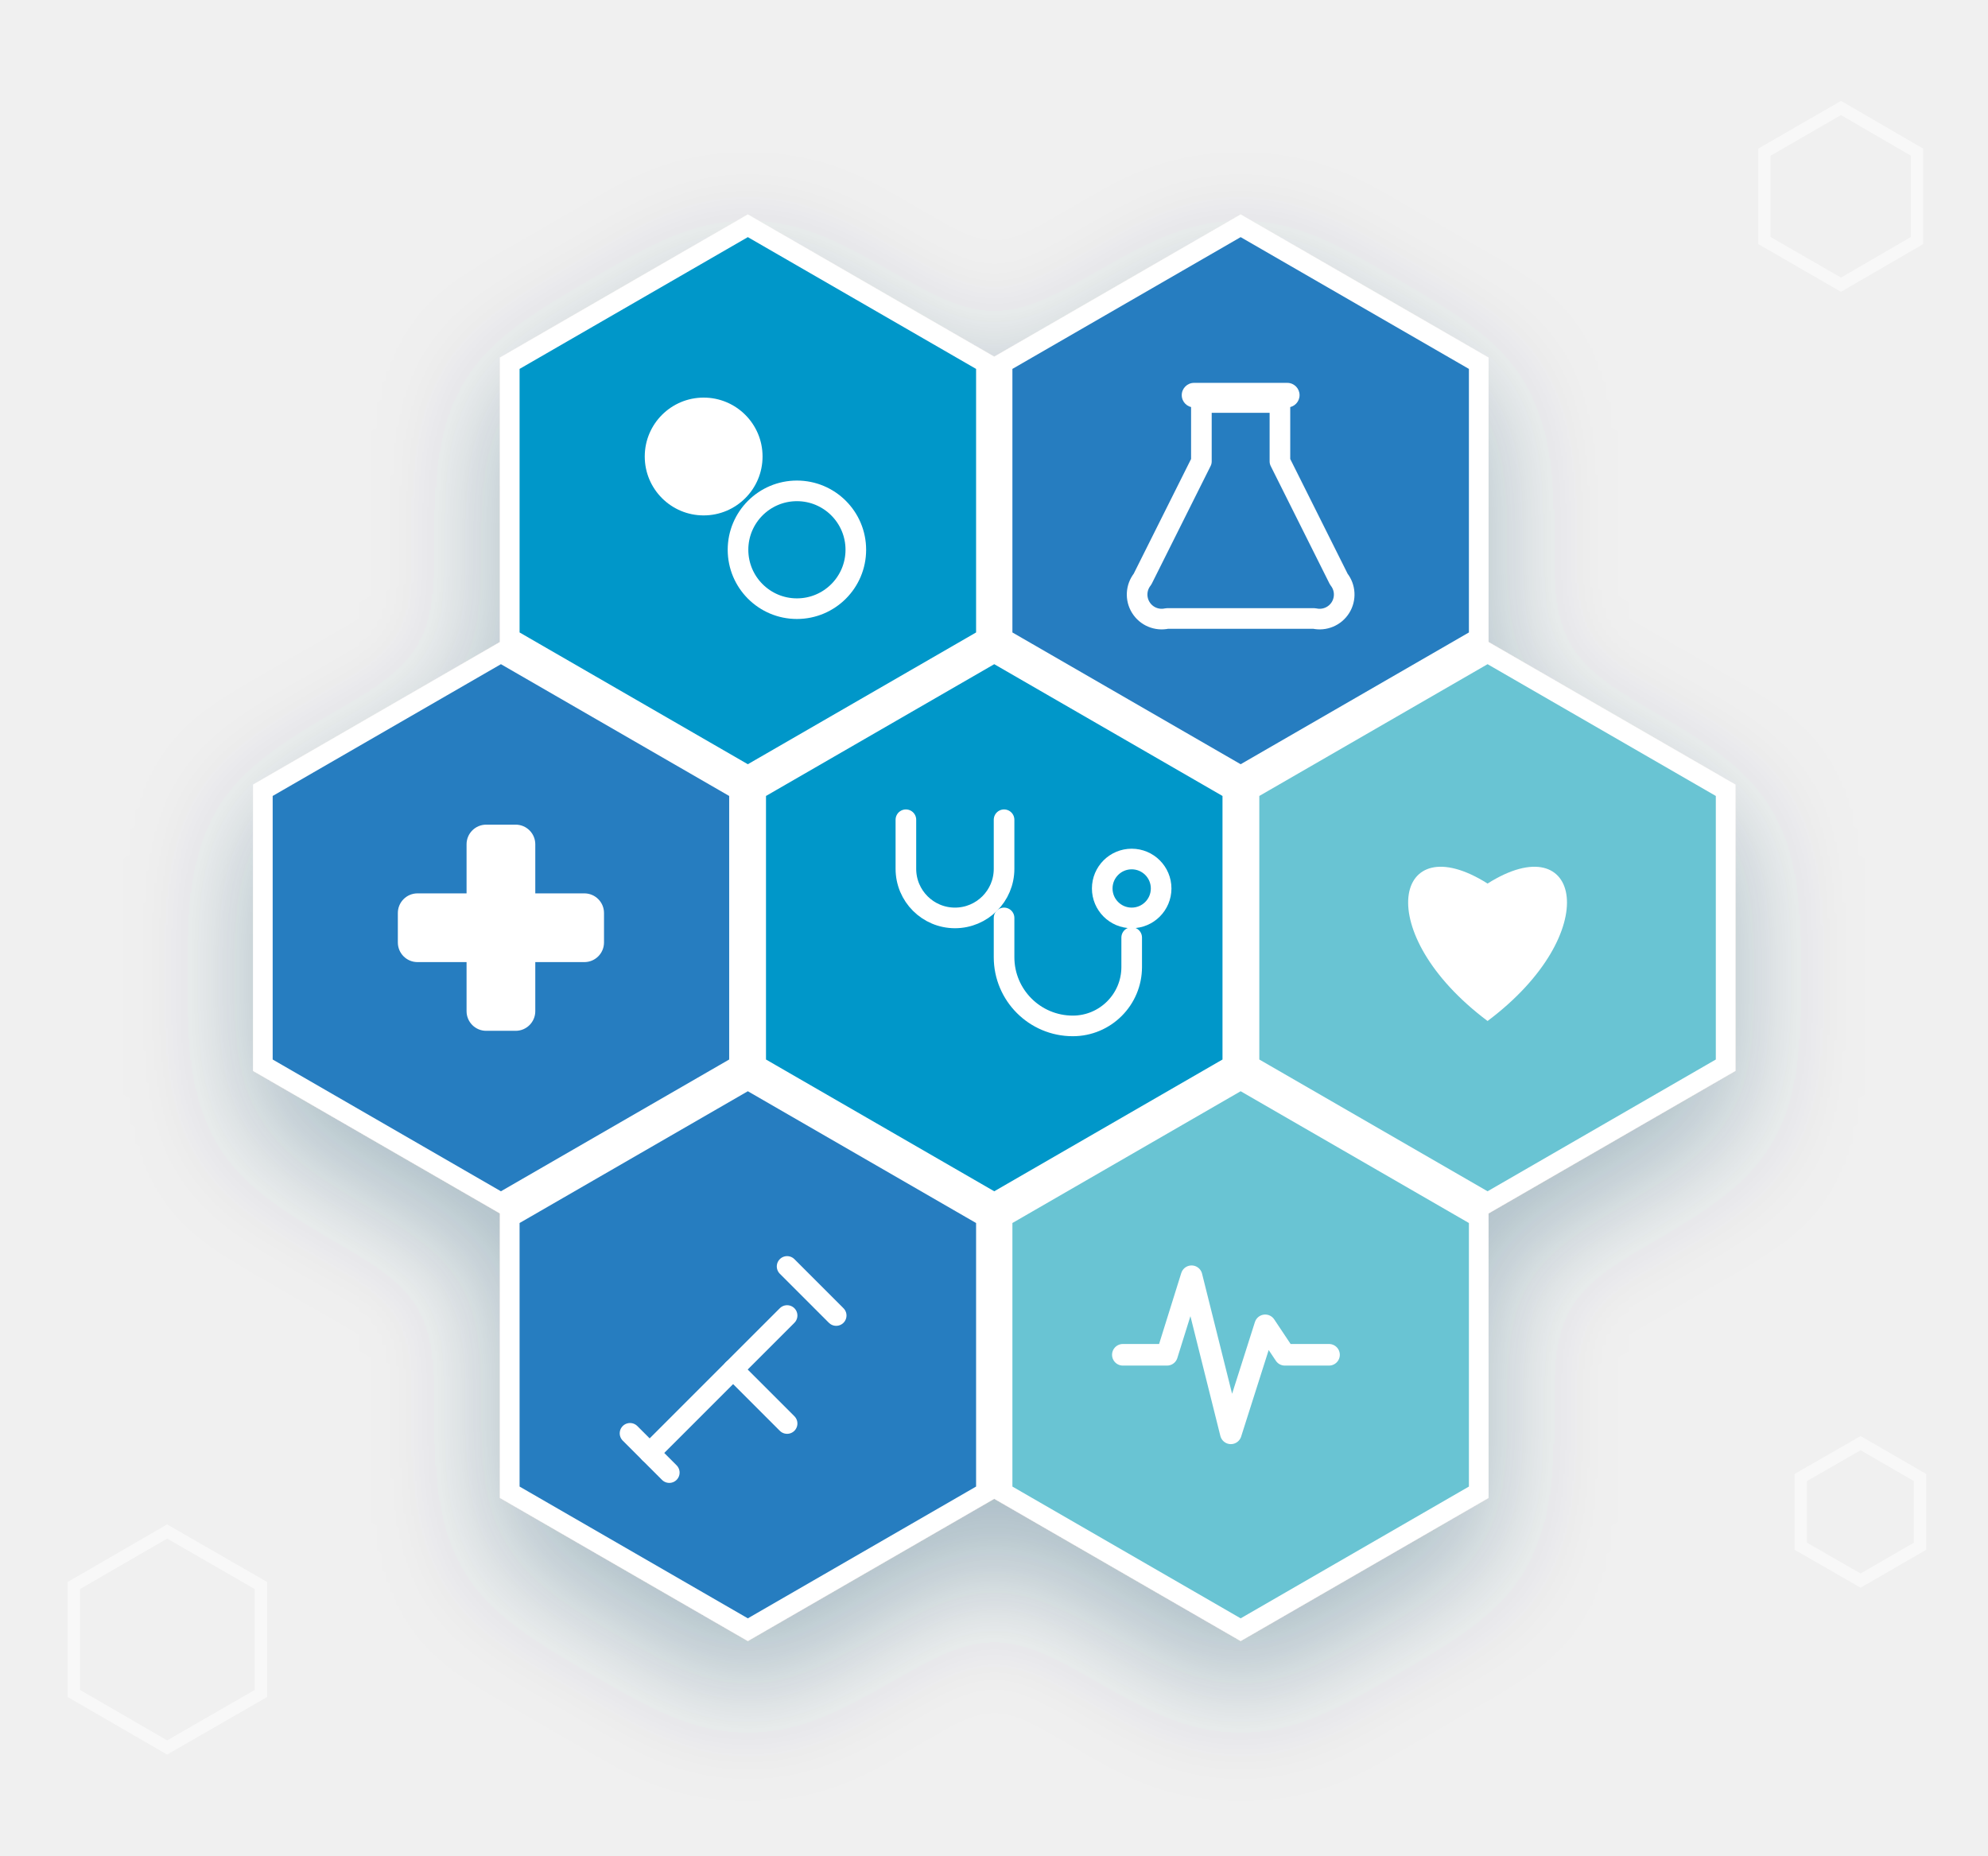
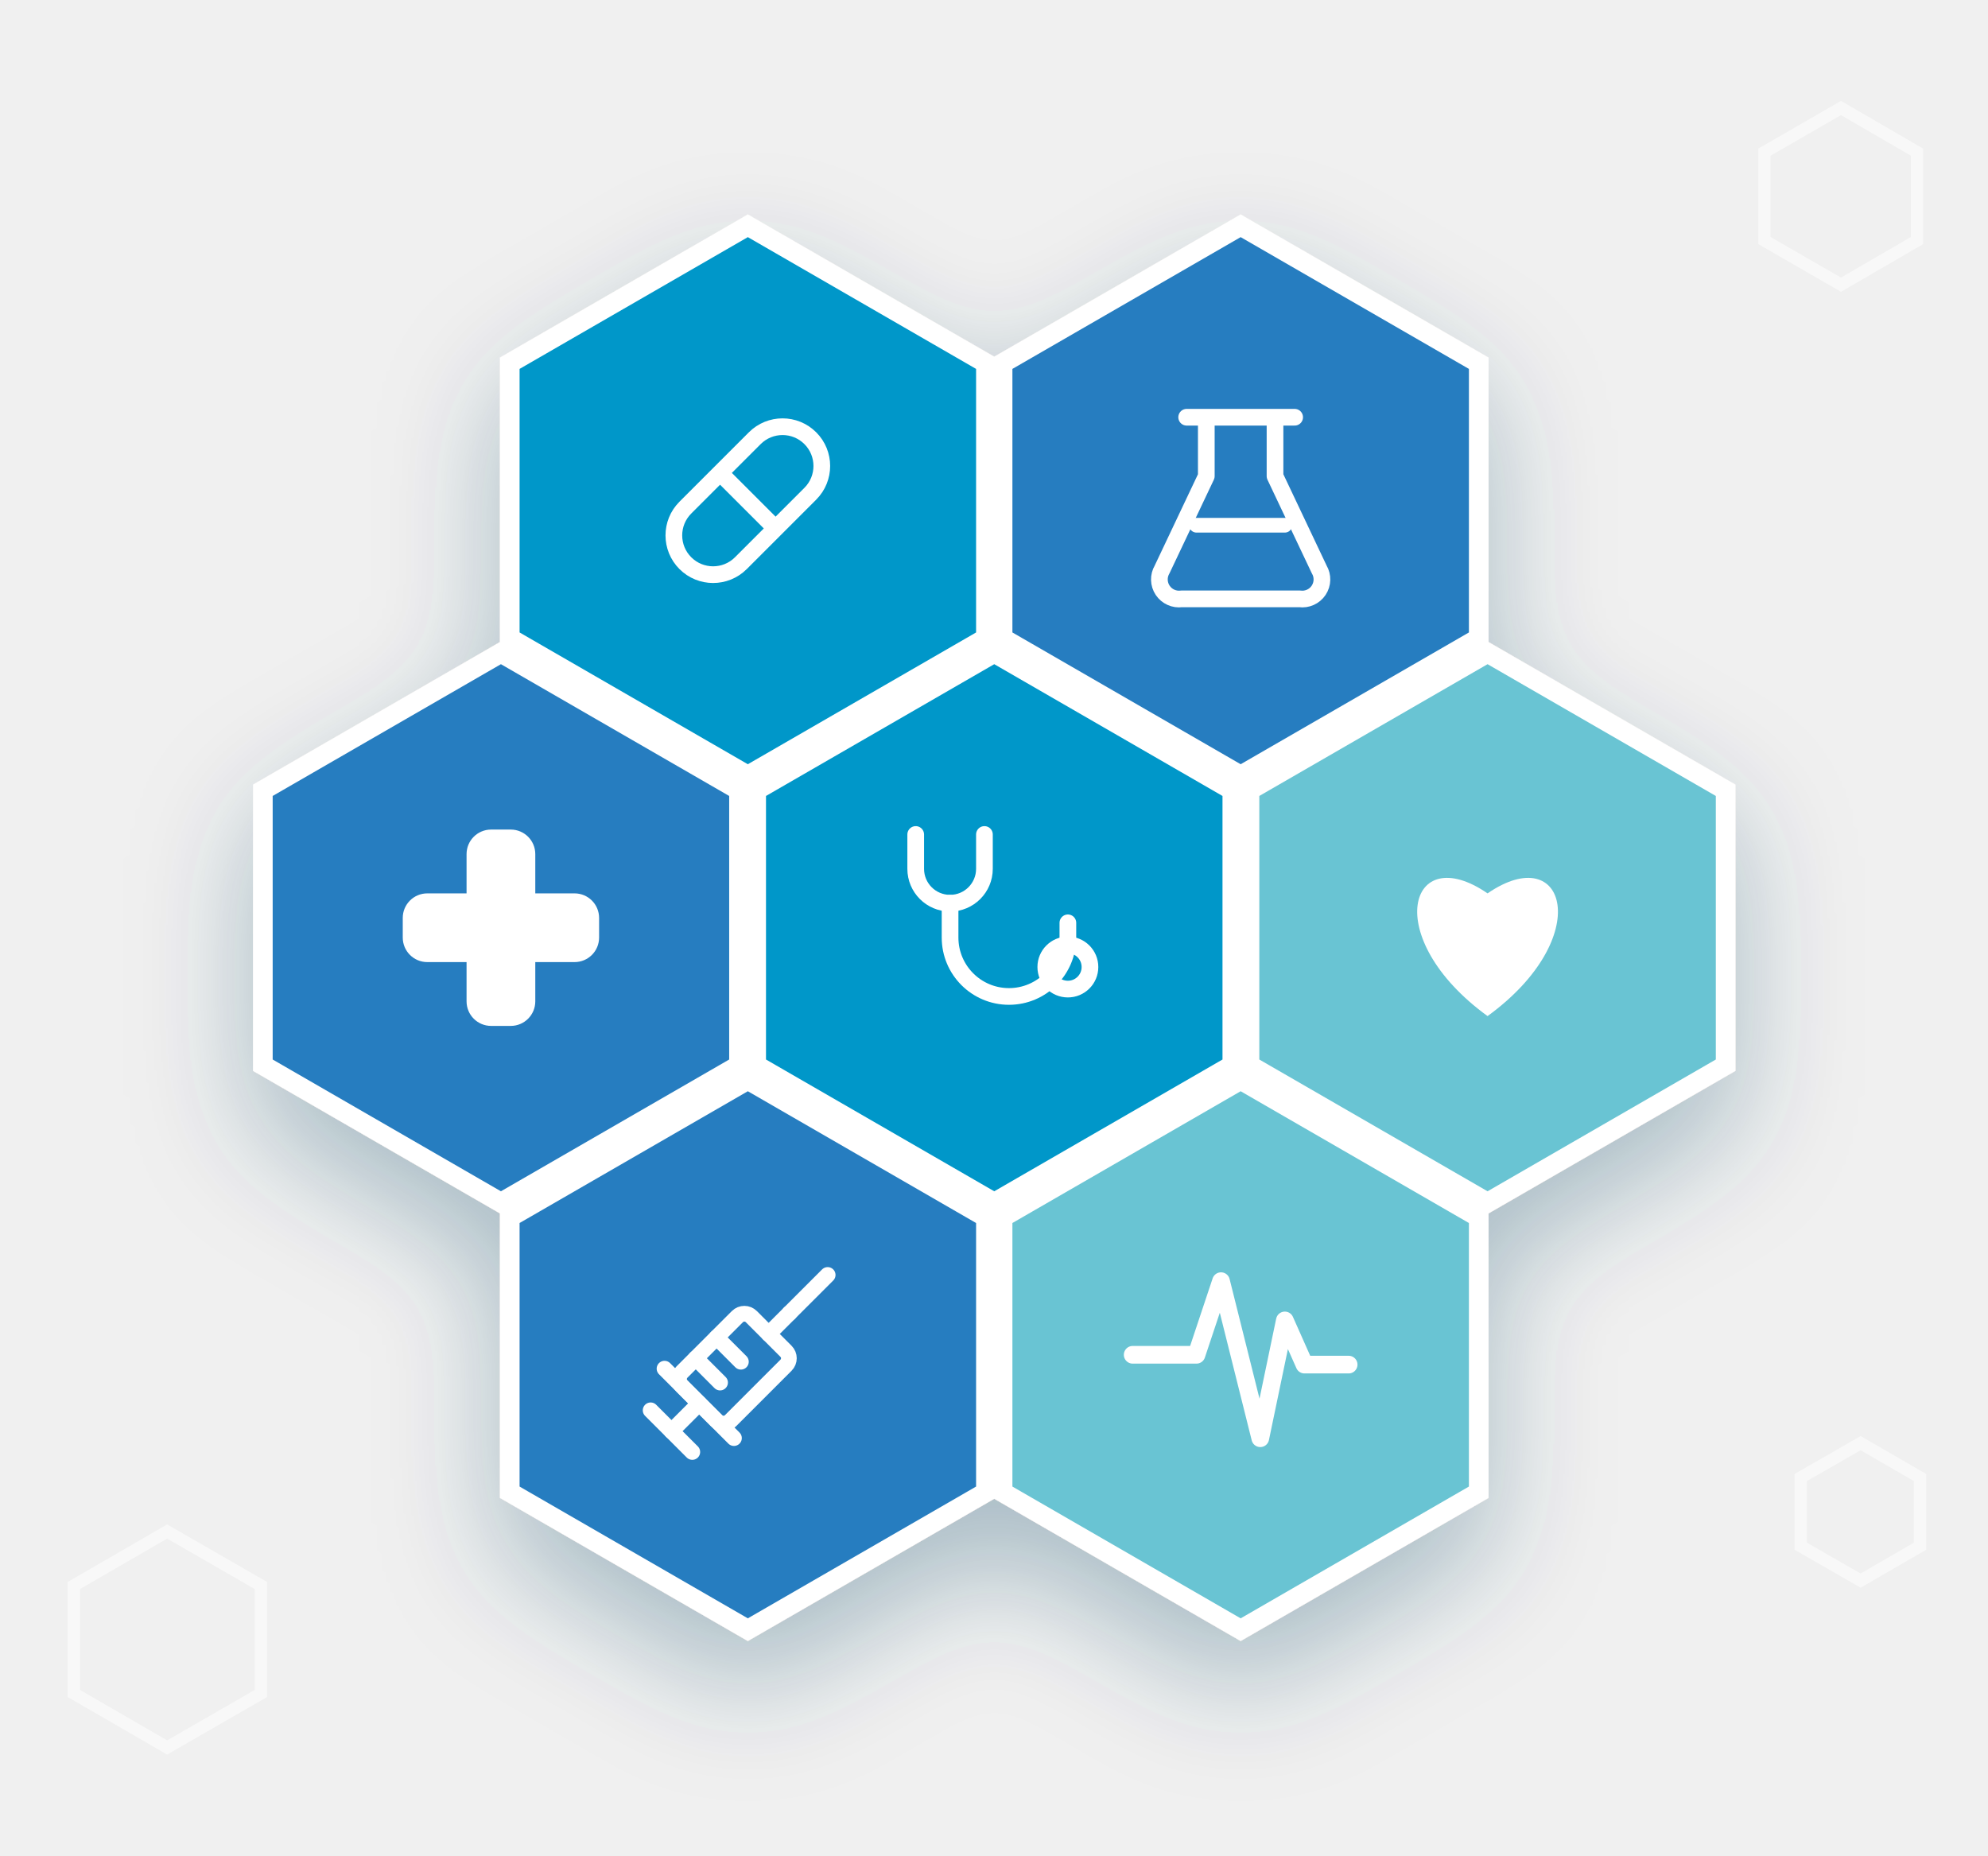
- <svg xmlns="http://www.w3.org/2000/svg" viewBox="-202.5 -189.0 404.9 378.0" width="405" height="378" role="img" aria-label="Le nostre specialita mediche">
+ <svg xmlns="http://www.w3.org/2000/svg" viewBox="-202.5 -189.0 404.9 378.0" width="405" height="378" role="img" aria-label="Specialita mediche">
  <defs>
    <filter id="sh" x="-20%" y="-20%" width="140%" height="140%">
      <feDropShadow dx="0" dy="10" stdDeviation="12" flood-color="#0f3f63" flood-opacity="0.30" />
    </filter>
  </defs>
  <polygon points="172.5,-167.0 188.0,-158.0 188.0,-140.0 172.5,-131.0 156.9,-140.0 156.9,-158.0" fill="none" stroke="#ffffff" stroke-width="2.5" opacity="0.55" />
  <polygon points="-168.5,123.0 -149.4,134.0 -149.4,156.0 -168.5,167.0 -187.5,156.0 -187.5,134.0" fill="none" stroke="#ffffff" stroke-width="2.5" opacity="0.55" />
  <polygon points="176.5,105.0 188.6,112.0 188.6,126.0 176.5,133.0 164.3,126.0 164.3,112.0" fill="none" stroke="#ffffff" stroke-width="2.5" opacity="0.55" />
  <g filter="url(#sh)">
    <polygon points="0.0,-56.0 48.5,-28.0 48.5,28.0 0.0,56.0 -48.5,28.0 -48.5,-28.0" fill="#0097C9" stroke="#ffffff" stroke-width="4" />
    <g transform="translate(0.0,0.0)" fill="#fff">
-       <g fill="none" stroke="#fff" stroke-width="4.2" stroke-linecap="round" stroke-linejoin="round">
-         <path d="M-18 -22 v10 a10 10 0 0 0 20 0 v-10" />
-         <path d="M2 -2 v8 a14 14 0 0 0 14 14 a12 12 0 0 0 12 -12 v-6" />
+       <g fill="none" stroke="#fff" stroke-width="3.4" stroke-linecap="round" stroke-linejoin="round">
+         <path d="M-16.0 -19.0 v7.0 a 7.0 7.0 0 0 0 14.0 0 v-7.0" />
+         <path d="M-9.0 -5.0 v7.0 a 12.0 12.0 0 0 0 24.0 0 v-3.0" />
+         <circle cx="15.0" cy="8.0" r="4.5" />
      </g>
-       <circle cx="28" cy="-8" r="6" fill="none" stroke="#fff" stroke-width="4.2" />
    </g>
    <polygon points="100.5,-56.0 149.0,-28.0 149.0,28.0 100.5,56.0 52.0,28.0 52.0,-28.0" fill="#69C4D3" stroke="#ffffff" stroke-width="4" />
    <g transform="translate(100.5,0.0)" fill="#fff">
-       <path d="M0 19 C-24 1 -19 -21 0 -9 C19 -21 24 1 0 19 Z" />
+       <path d="M0 18.0 C -22.0 2.0 -16.0 -18.0 0 -7.0 C 16.0 -18.0 22.0 2.0 0 18.0 Z" />
    </g>
    <polygon points="-100.5,-56.0 -52.0,-28.0 -52.0,28.0 -100.5,56.0 -149.0,28.0 -149.0,-28.0" fill="#277DC0" stroke="#ffffff" stroke-width="4" />
    <g transform="translate(-100.5,0.0)" fill="#fff">
-       <rect x="-7" y="-21" width="14" height="42" rx="4" />
-       <rect x="-21" y="-7" width="42" height="14" rx="4" />
+       <rect x="-7.0" y="-20.0" width="14.0" height="40.0" rx="5.0" />
+       <rect x="-20.0" y="-7.0" width="40.0" height="14.0" rx="5.0" />
    </g>
    <polygon points="50.2,-143.0 98.7,-115.0 98.7,-59.0 50.2,-31.0 1.7,-59.0 1.7,-115.0" fill="#277DC0" stroke="#ffffff" stroke-width="4" />
    <g transform="translate(50.2,-87.0)" fill="#fff">
-       <path d="M-8 -20 h16 v12 l12 24 a5 5 0 0 1 -5 8 h-30 a5 5 0 0 1 -5 -8 l12 -24 z" fill="none" stroke="#fff" stroke-width="4.2" stroke-linejoin="round" />
-       <rect x="-12" y="-24" width="24" height="5" rx="2.5" />
+       <path d="M-7.0 -17.0 V -5.0 L -16.0 14.0 A 4.0 4.0 0 0 0 -12.0 20.0 H 12.0 A 4.0 4.0 0 0 0 16.0 14.0 L 7.0 -5.0 V -17.0" fill="none" stroke="#fff" stroke-width="3.4" stroke-linejoin="round" />
+       <line x1="-11.0" y1="-17.0" x2="11.0" y2="-17.0" stroke="#fff" stroke-width="3.4" stroke-linecap="round" />
+       <line x1="-9.0" y1="5.0" x2="9.0" y2="5.0" stroke="#fff" stroke-width="3.0" stroke-linecap="round" />
    </g>
    <polygon points="-50.2,-143.0 -1.7,-115.0 -1.7,-59.0 -50.2,-31.0 -98.7,-59.0 -98.7,-115.0" fill="#0097C9" stroke="#ffffff" stroke-width="4" />
    <g transform="translate(-50.2,-87.0)" fill="#fff">
-       <circle cx="-9" cy="-9" r="12" />
-       <circle cx="10" cy="10" r="12" fill="none" stroke="#fff" stroke-width="4.2" />
+       <g transform="rotate(-45)" fill="none" stroke="#fff" stroke-width="3.4">
+         <rect x="-18.0" y="-8.0" width="36.0" height="16.0" rx="8.0" />
+         <line x1="0" y1="-8.0" x2="0" y2="8.0" />
+       </g>
    </g>
    <polygon points="50.2,31.0 98.7,59.0 98.7,115.0 50.2,143.0 1.7,115.0 1.7,59.0" fill="#69C4D3" stroke="#ffffff" stroke-width="4" />
    <g transform="translate(50.2,87.0)" fill="#fff">
-       <path d="M-24 0 h9 l5 -16 l8 32 l7 -22 l4 6 h9" fill="none" stroke="#fff" stroke-width="4.4" stroke-linecap="round" stroke-linejoin="round" />
+       <path d="M-22.0 0 H -9.0 L -4.0 -15.0 L 4.0 17.0 L 9.0 -7.0 L 13.0 2.0 H 22.0" fill="none" stroke="#fff" stroke-width="3.6" stroke-linecap="round" stroke-linejoin="round" />
    </g>
    <polygon points="-50.2,31.0 -1.7,59.0 -1.7,115.0 -50.2,143.0 -98.7,115.0 -98.7,59.0" fill="#277DC0" stroke="#ffffff" stroke-width="4" />
    <g transform="translate(-50.2,87.0)" fill="#fff">
-       <g fill="none" stroke="#fff" stroke-width="4.2" stroke-linecap="round">
-         <line x1="-20" y1="20" x2="8" y2="-8" />
-         <line x1="8" y1="-18" x2="18" y2="-8" />
-         <line x1="-3" y1="3" x2="8" y2="14" />
-         <line x1="-24" y1="16" x2="-16" y2="24" />
+       <g transform="rotate(-45)" fill="none" stroke="#fff" stroke-width="3.2" stroke-linecap="round" stroke-linejoin="round">
+         <line x1="-22.0" y1="0" x2="-14.0" y2="0" />
+         <line x1="-22.0" y1="-6.0" x2="-22.0" y2="6.0" />
+         <rect x="-14.0" y="-7.0" width="20.0" height="14.0" rx="2.0" />
+         <line x1="-14.0" y1="-10.0" x2="-14.0" y2="10.0" />
+         <line x1="-8.0" y1="-7.0" x2="-8.0" y2="0" />
+         <line x1="-2.0" y1="-7.0" x2="-2.0" y2="0" />
+         <line x1="6.0" y1="0" x2="12.0" y2="0" />
+         <line x1="12.0" y1="0" x2="23.0" y2="0" />
      </g>
    </g>
  </g>
</svg>
